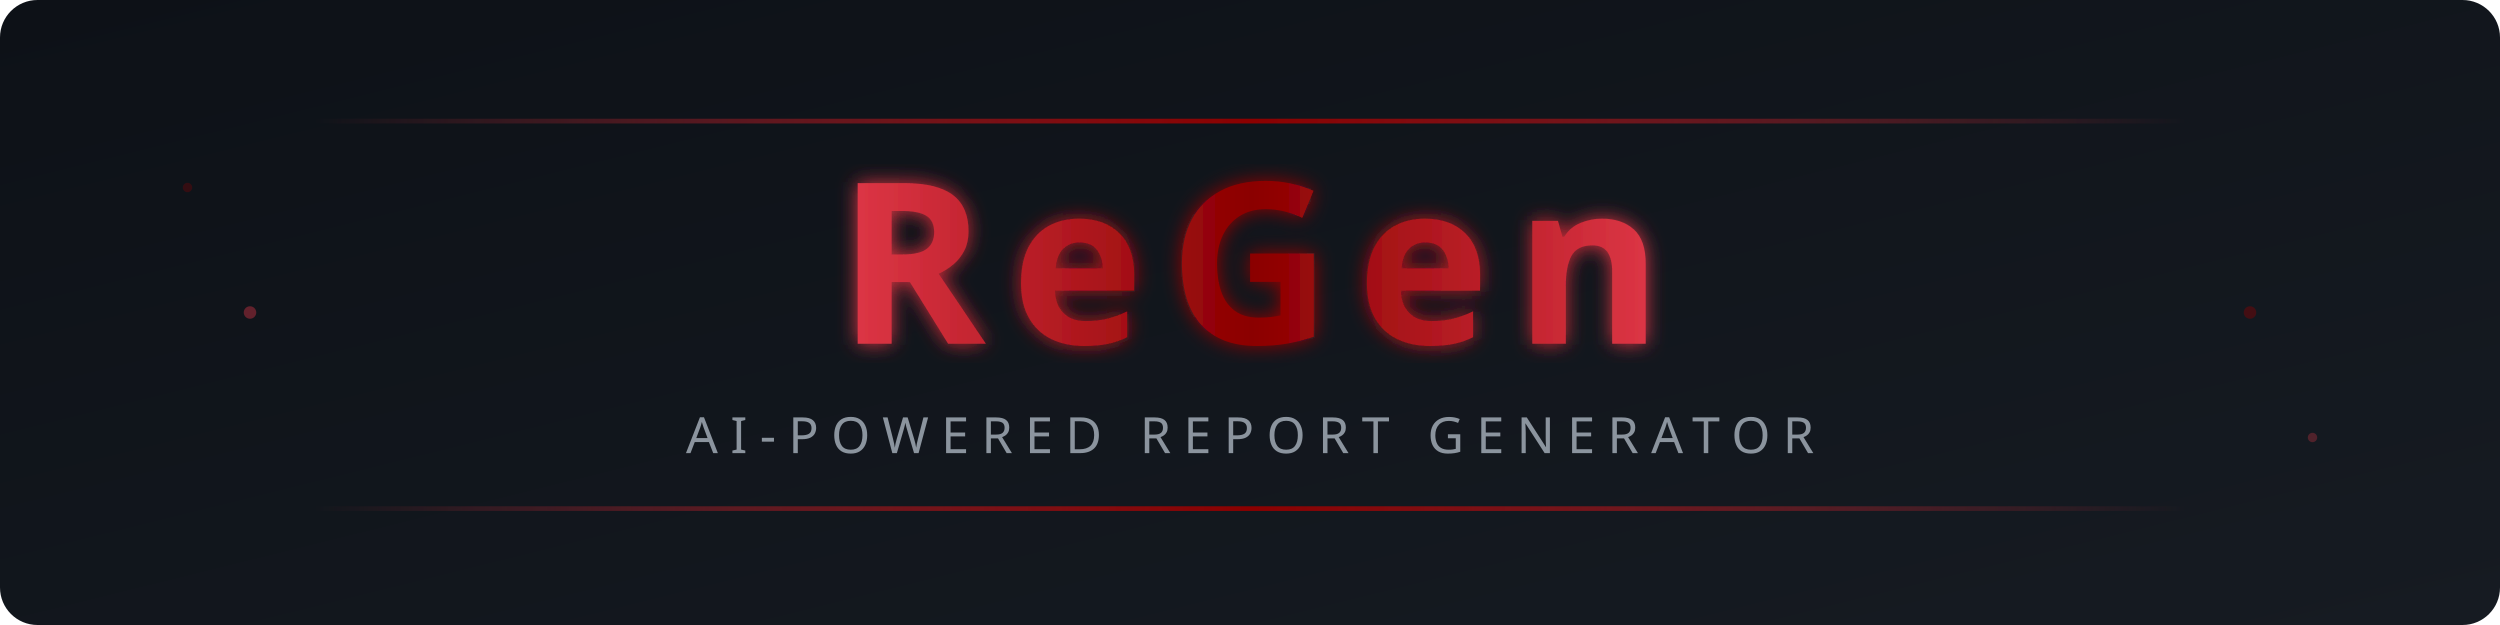
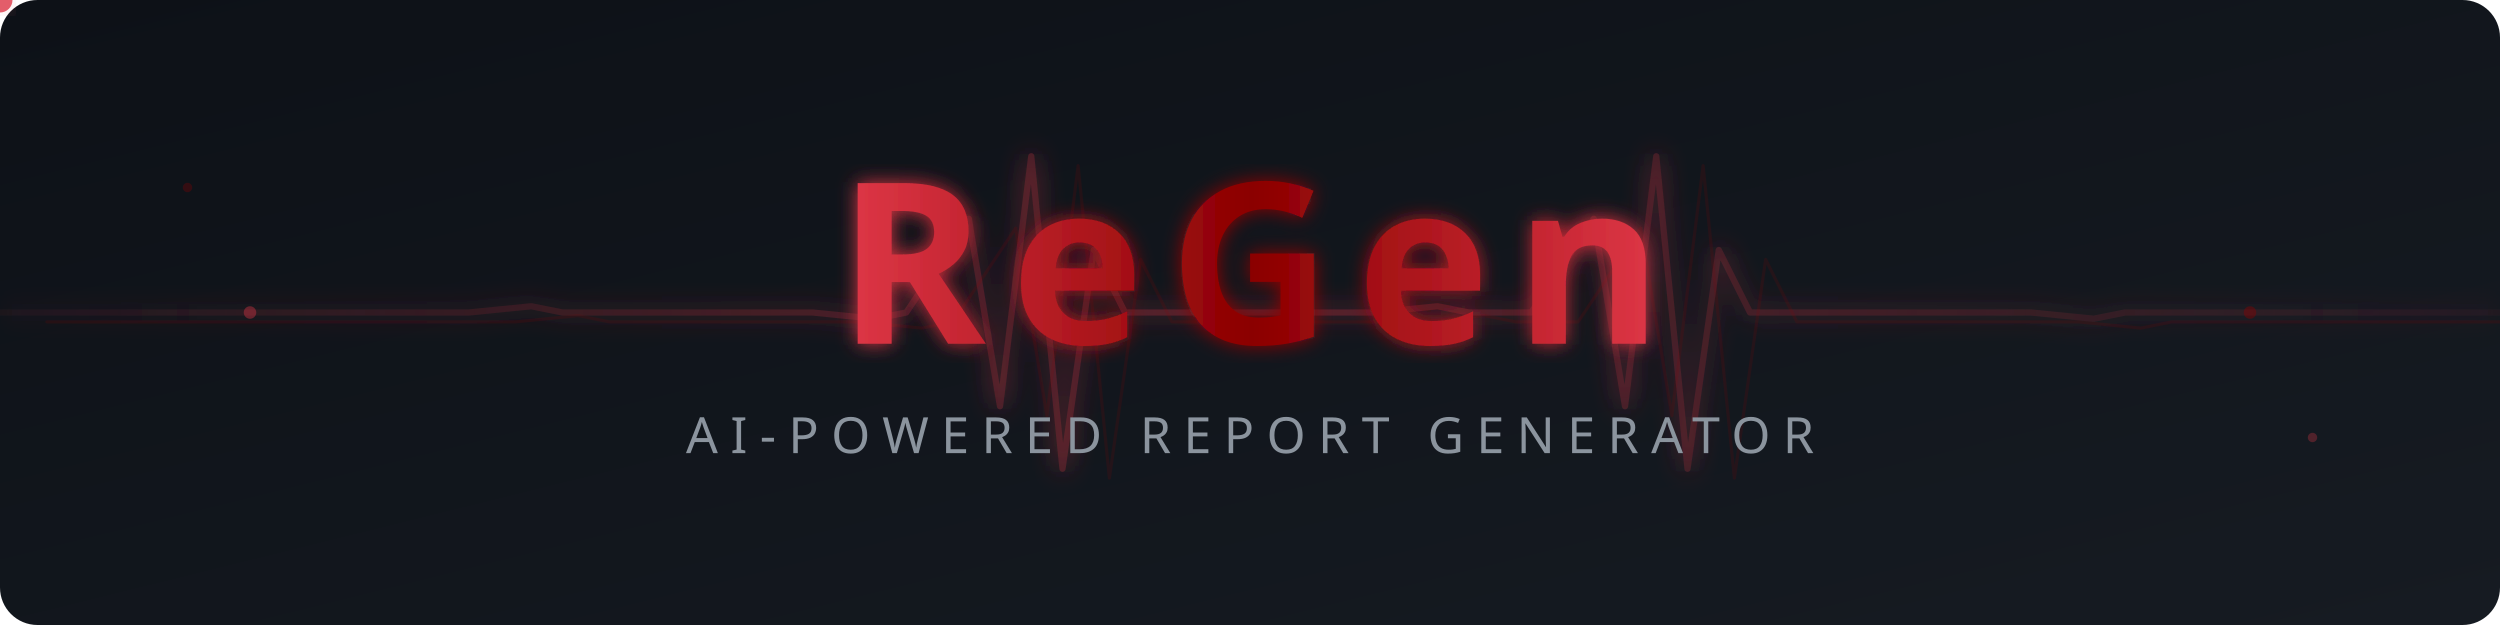
<svg xmlns="http://www.w3.org/2000/svg" width="800" height="200" viewBox="0 0 800 200">
  <defs>
    <linearGradient id="bgGrad" x1="0%" y1="0%" x2="100%" y2="100%">
      <stop offset="0%" style="stop-color:#0d1117" />
      <stop offset="100%" style="stop-color:#161b22" />
    </linearGradient>
    <linearGradient id="textGrad" x1="0%" y1="0%" x2="100%" y2="0%">
      <stop offset="0%" style="stop-color:#dc3545" />
      <stop offset="50%" style="stop-color:#8b0000" />
      <stop offset="100%" style="stop-color:#dc3545" />
      <animate attributeName="x1" values="-100%;100%" dur="3s" repeatCount="indefinite" />
      <animate attributeName="x2" values="0%;200%" dur="3s" repeatCount="indefinite" />
    </linearGradient>
-     <linearGradient id="lineGrad" x1="0%" y1="0%" x2="100%" y2="0%">
-       <stop offset="0%" style="stop-color:#dc3545;stop-opacity:0" />
-       <stop offset="50%" style="stop-color:#8b0000;stop-opacity:1" />
-       <stop offset="100%" style="stop-color:#dc3545;stop-opacity:0" />
-       <animate attributeName="x1" values="-50%;100%" dur="2.5s" repeatCount="indefinite" />
-       <animate attributeName="x2" values="0%;150%" dur="2.5s" repeatCount="indefinite" />
+     <linearGradient id="pulseGrad" x1="0%" y1="0%" x2="100%" y2="0%">
+       <stop offset="0%" style="stop-color:#dc3545;stop-opacity:0.1" />
+       <stop offset="50%" style="stop-color:#dc3545;stop-opacity:0.6" />
+       <stop offset="100%" style="stop-color:#dc3545;stop-opacity:0.1" />
+       <animate attributeName="x1" values="-50%;100%" dur="2s" repeatCount="indefinite" />
+       <animate attributeName="x2" values="0%;150%" dur="2s" repeatCount="indefinite" />
    </linearGradient>
    <filter id="glow">
      <feGaussianBlur stdDeviation="3" result="blur" />
      <feMerge>
        <feMergeNode in="blur" />
        <feMergeNode in="SourceGraphic" />
      </feMerge>
    </filter>
+     <filter id="softGlow">
+       <feGaussianBlur stdDeviation="4" result="blur" />
+       <feMerge>
+         <feMergeNode in="blur" />
+         <feMergeNode in="blur" />
+         <feMergeNode in="SourceGraphic" />
+       </feMerge>
+     </filter>
  </defs>
  <rect width="800" height="200" rx="12" fill="url(#bgGrad)" />
-   <rect x="100" y="38" width="600" height="1.5" fill="url(#lineGrad)" rx="1" />
+   <polyline points="0,100 80,100 120,100 150,100 170,98 180,100 200,100 240,100 260,100 280,102 290,100 310,70 320,130 330,50 340,150 350,80 360,100 380,100 400,100 420,100 440,100 460,98 470,100 490,100 510,70 520,130 530,50 540,150 550,80 560,100 580,100 620,100 650,100 670,102 680,100 700,100 740,100 800,100" fill="none" stroke="url(#pulseGrad)" stroke-width="2" stroke-linecap="round" stroke-linejoin="round" filter="url(#softGlow)" opacity="0.5">
+     <animate attributeName="opacity" values="0.3;0.6;0.3" dur="1.5s" repeatCount="indefinite" />
+   </polyline>
+   <polyline points="0,100 80,100 120,100 150,100 170,98 180,100 200,100 240,100 260,100 280,102 290,100 310,70 320,130 330,50 340,150 350,80 360,100 380,100 400,100 420,100 440,100 460,98 470,100 490,100 510,70 520,130 530,50 540,150 550,80 560,100 580,100 620,100 650,100 670,102 680,100 700,100 740,100 800,100" fill="none" stroke="#8b0000" stroke-width="1" stroke-linecap="round" stroke-linejoin="round" opacity="0.15" transform="translate(15, 3)" />
+   <circle r="4" fill="#dc3545" filter="url(#softGlow)" opacity="0.8">
+     <animateMotion path="M0,100 L80,100 120,100 150,100 170,98 180,100 200,100 240,100 260,100 280,102 290,100 310,70 320,130 330,50 340,150 350,80 360,100 380,100 400,100 420,100 440,100 460,98 470,100 490,100 510,70 520,130 530,50 540,150 550,80 560,100 580,100 620,100 650,100 670,102 680,100 700,100 740,100 800,100" dur="4s" repeatCount="indefinite" />
+   </circle>
  <text x="400" y="110" text-anchor="middle" font-family="'Segoe UI', system-ui, -apple-system, sans-serif" font-size="72" font-weight="700" fill="url(#textGrad)" filter="url(#glow)" letter-spacing="8">
    ReGen
  </text>
  <text x="400" y="145" text-anchor="middle" font-family="'Segoe UI', system-ui, -apple-system, sans-serif" font-size="16" fill="#8b949e" letter-spacing="4">
    AI-POWERED REPORT GENERATOR
  </text>
-   <rect x="100" y="162" width="600" height="1.5" fill="url(#lineGrad)" rx="1" />
  <circle cx="80" cy="100" r="2" fill="#dc3545" opacity="0.4">
    <animate attributeName="opacity" values="0.2;0.6;0.2" dur="4s" repeatCount="indefinite" />
  </circle>
  <circle cx="720" cy="100" r="2" fill="#8b0000" opacity="0.4">
    <animate attributeName="opacity" values="0.6;0.2;0.6" dur="4s" repeatCount="indefinite" />
  </circle>
  <circle cx="60" cy="60" r="1.5" fill="#8b0000" opacity="0.3">
    <animate attributeName="opacity" values="0.1;0.5;0.1" dur="5s" repeatCount="indefinite" />
  </circle>
  <circle cx="740" cy="140" r="1.5" fill="#dc3545" opacity="0.3">
    <animate attributeName="opacity" values="0.5;0.1;0.5" dur="5s" repeatCount="indefinite" />
  </circle>
</svg>
